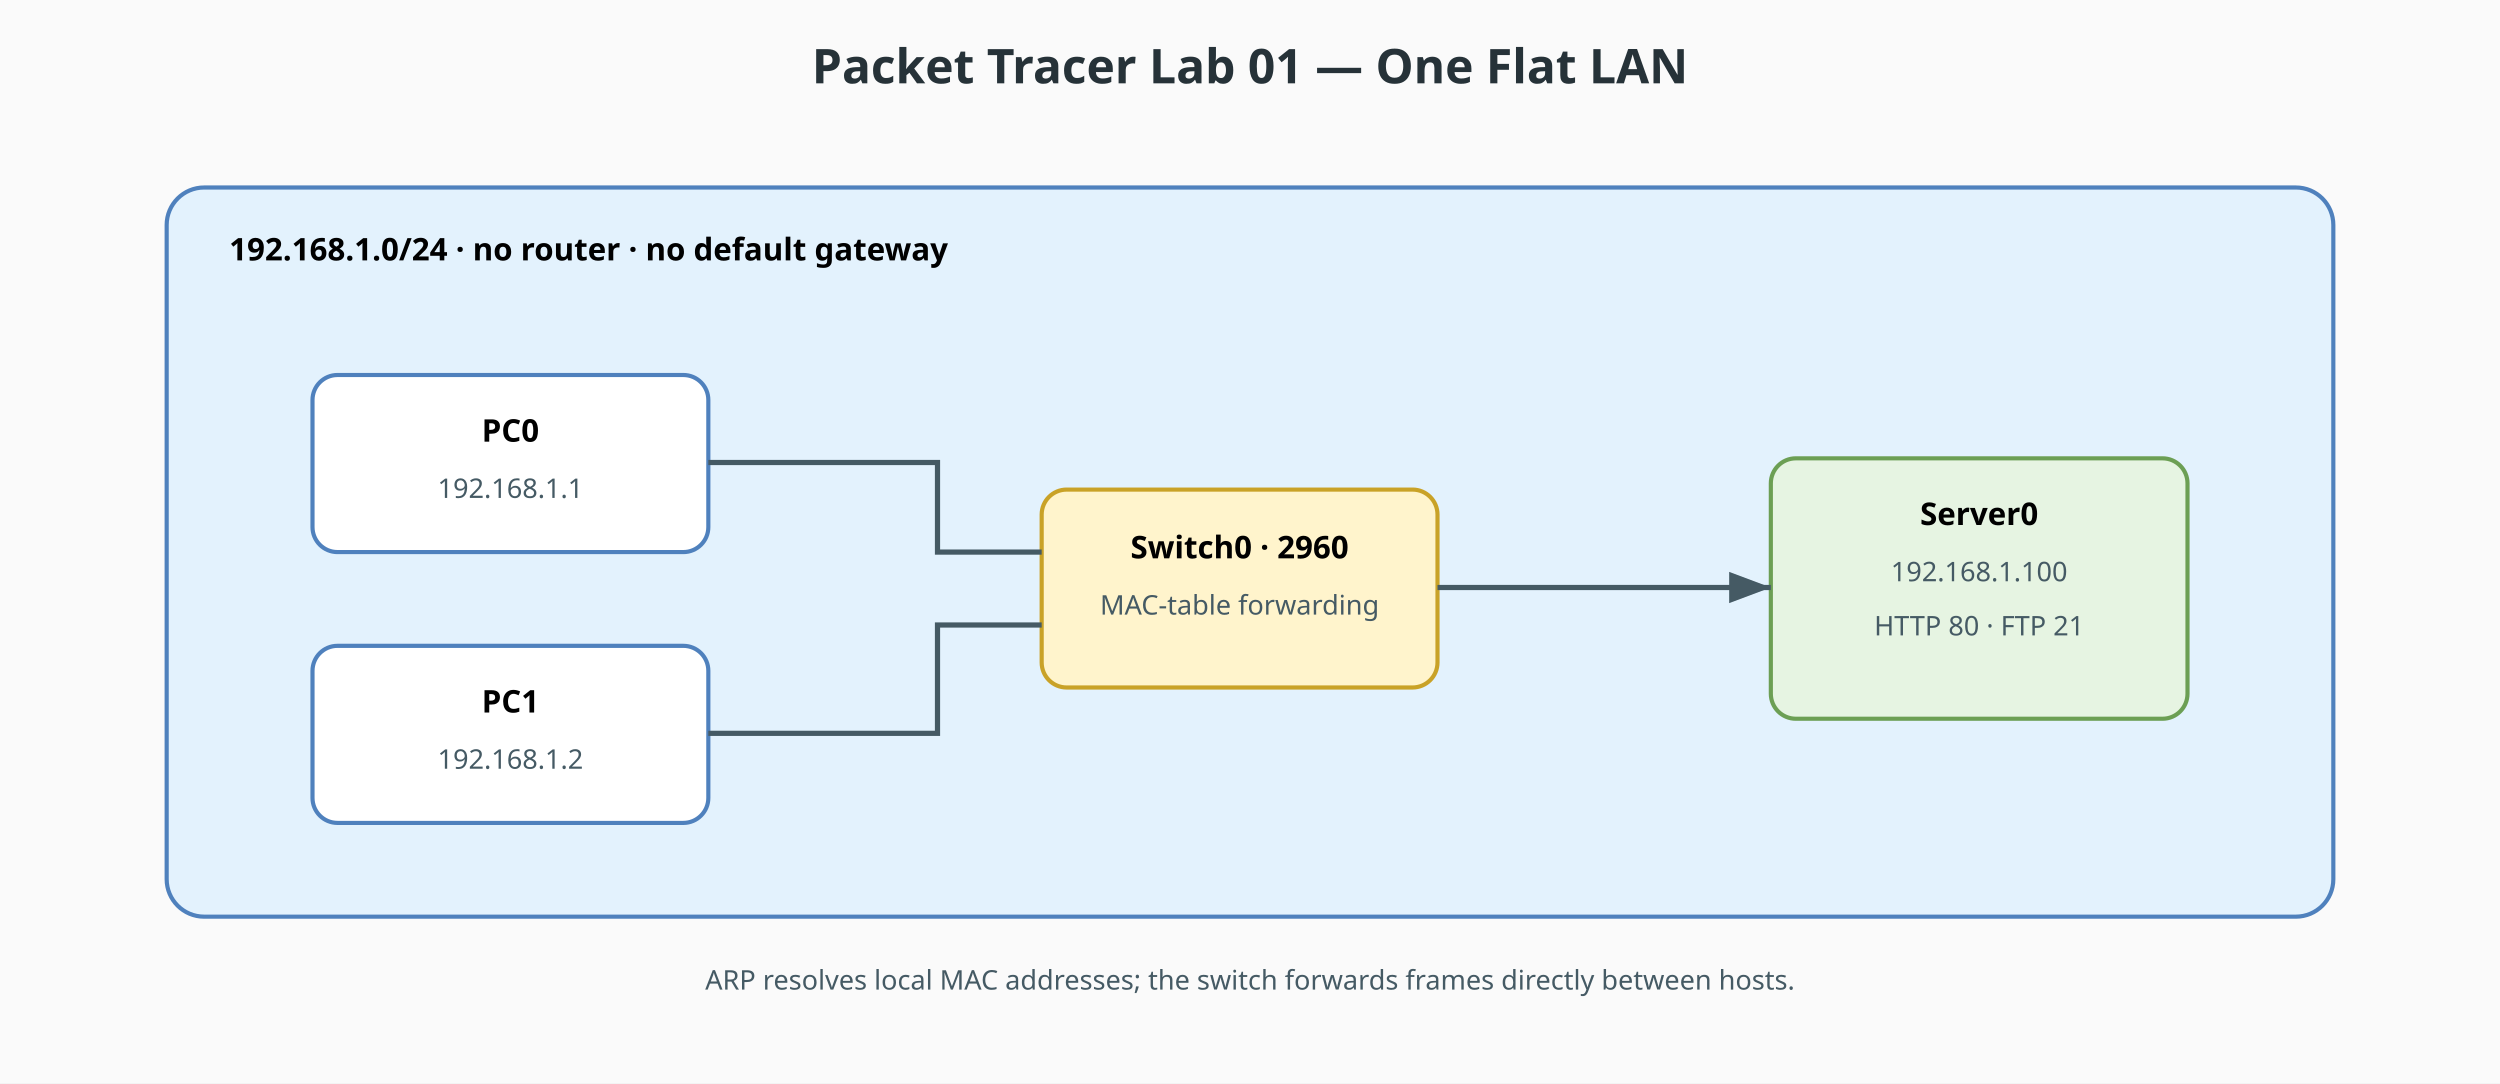
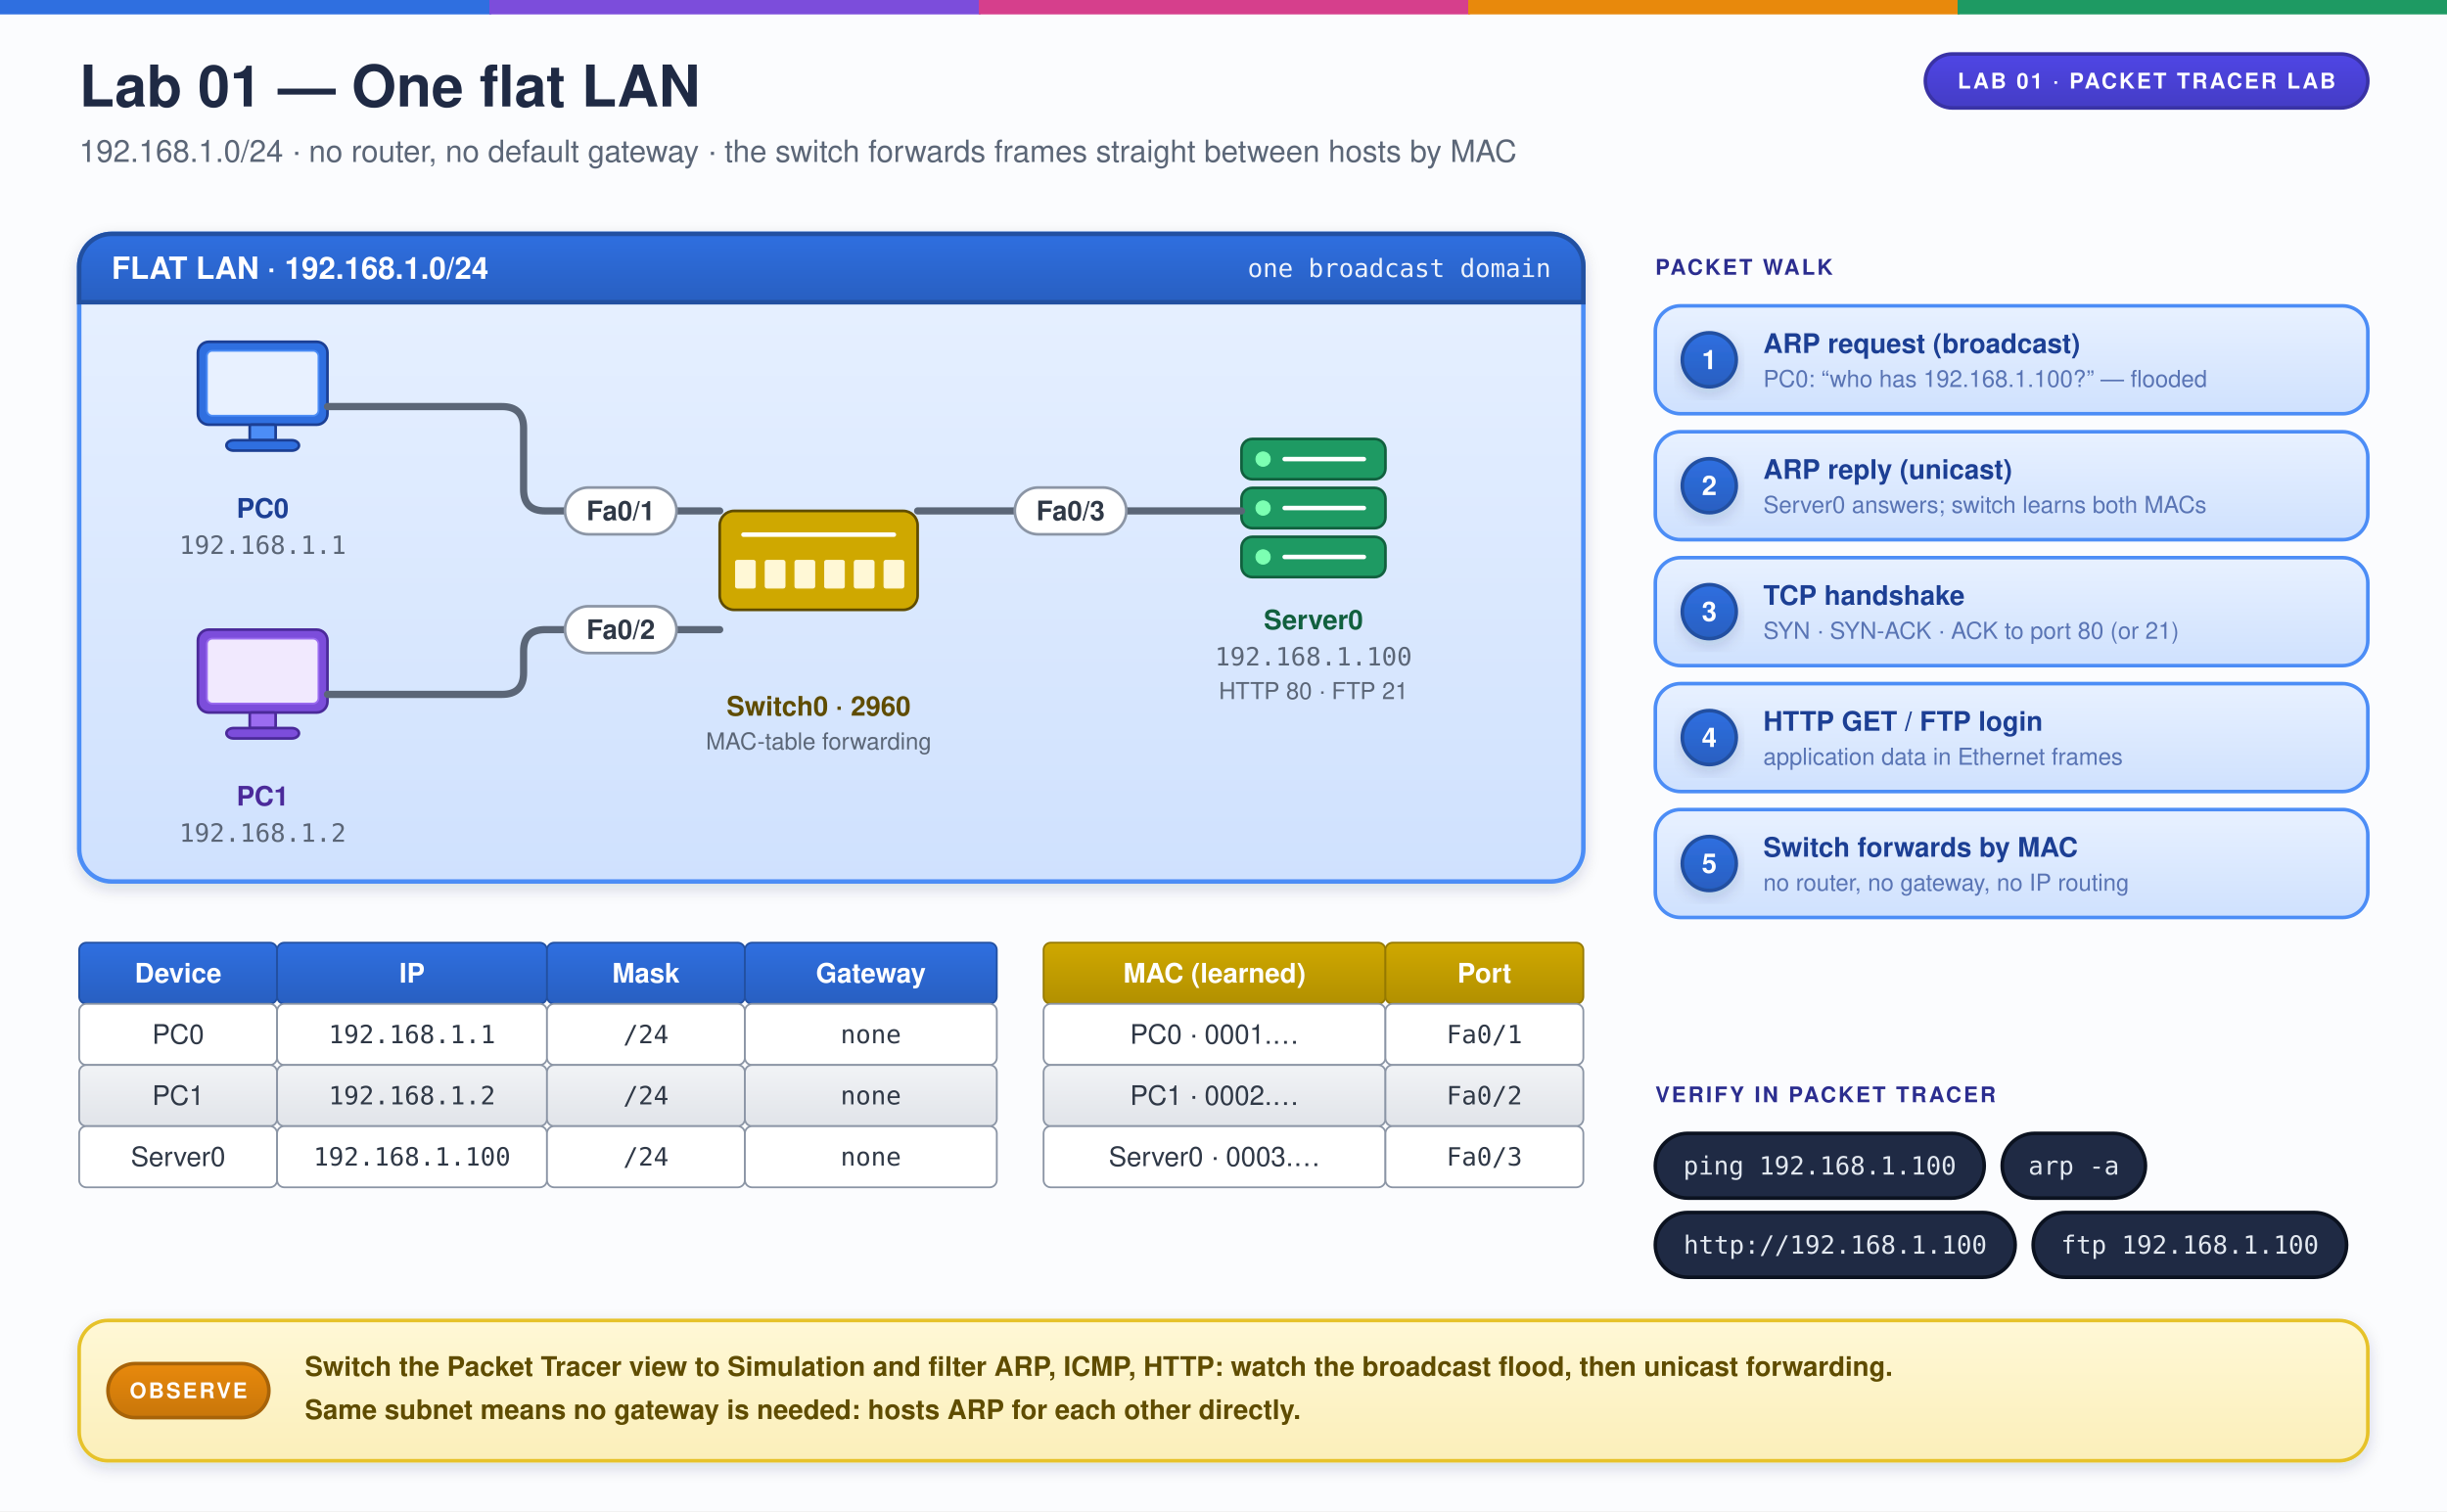
- <svg xmlns="http://www.w3.org/2000/svg" width="1200" height="520" viewBox="0 0 1200 520">
+ <svg xmlns="http://www.w3.org/2000/svg" width="1360" height="840" viewBox="0 0 1360 840" role="img" aria-labelledby="t d">
  <defs>
-     <marker id="a" markerWidth="9" markerHeight="9" refX="8" refY="3" orient="auto">
-       <path d="M0 0v6l8-3z" fill="#455a64" />
-     </marker>
-     <style>.t{font:700 23px system-ui;fill:#263238}.h{font:700 15px system-ui}.p{font:13px system-ui;fill:#455a64}.e{stroke:#455a64;stroke-width:2.5;fill:none;marker-end:url(#a)}</style>
+     <filter id="sh" x="-15%" y="-15%" width="130%" height="140%">
+       <feDropShadow dx="0" dy="3" stdDeviation="4" flood-color="#1B2A4A" flood-opacity="0.16" />
+     </filter>
+     <linearGradient id="g0" x1="0" y1="0" x2="0" y2="1">
+       <stop offset="0" stop-color="#4F46E5" />
+       <stop offset="1" stop-color="#443CC5" />
+     </linearGradient>
+     <linearGradient id="g1" x1="0" y1="0" x2="0" y2="1">
+       <stop offset="0" stop-color="#E8F1FF" />
+       <stop offset="1" stop-color="#CFE1FE" />
+     </linearGradient>
+     <linearGradient id="g2" x1="0" y1="0" x2="0" y2="1">
+       <stop offset="0" stop-color="#2F6FE0" />
+       <stop offset="1" stop-color="#285FC1" />
+     </linearGradient>
+     <linearGradient id="g3" x1="0" y1="0" x2="0" y2="1">
+       <stop offset="0" stop-color="#2F6FE0" />
+       <stop offset="1" stop-color="#2F6FE0" />
+     </linearGradient>
+     <linearGradient id="g4" x1="0" y1="0" x2="0" y2="1">
+       <stop offset="0" stop-color="#E8F1FF" />
+       <stop offset="1" stop-color="#E8F1FF" />
+     </linearGradient>
+     <linearGradient id="g5" x1="0" y1="0" x2="0" y2="1">
+       <stop offset="0" stop-color="#4C8DF6" />
+       <stop offset="1" stop-color="#4C8DF6" />
+     </linearGradient>
+     <linearGradient id="g6" x1="0" y1="0" x2="0" y2="1">
+       <stop offset="0" stop-color="#7C4DDB" />
+       <stop offset="1" stop-color="#7C4DDB" />
+     </linearGradient>
+     <linearGradient id="g7" x1="0" y1="0" x2="0" y2="1">
+       <stop offset="0" stop-color="#F1E9FE" />
+       <stop offset="1" stop-color="#F1E9FE" />
+     </linearGradient>
+     <linearGradient id="g8" x1="0" y1="0" x2="0" y2="1">
+       <stop offset="0" stop-color="#9B6CF0" />
+       <stop offset="1" stop-color="#9B6CF0" />
+     </linearGradient>
+     <linearGradient id="g9" x1="0" y1="0" x2="0" y2="1">
+       <stop offset="0" stop-color="#CFA800" />
+       <stop offset="1" stop-color="#CFA800" />
+     </linearGradient>
+     <linearGradient id="g10" x1="0" y1="0" x2="0" y2="1">
+       <stop offset="0" stop-color="#FFF8D6" />
+       <stop offset="1" stop-color="#FFF8D6" />
+     </linearGradient>
+     <linearGradient id="g11" x1="0" y1="0" x2="0" y2="1">
+       <stop offset="0" stop-color="#1E9A63" />
+       <stop offset="1" stop-color="#1E9A63" />
+     </linearGradient>
+     <linearGradient id="g12" x1="0" y1="0" x2="0" y2="1">
+       <stop offset="0" stop-color="#7CFFB2" />
+       <stop offset="1" stop-color="#7CFFB2" />
+     </linearGradient>
+     <linearGradient id="g13" x1="0" y1="0" x2="0" y2="1">
+       <stop offset="0" stop-color="#FFFFFF" />
+       <stop offset="1" stop-color="#FFFFFF" />
+     </linearGradient>
+     <linearGradient id="g14" x1="0" y1="0" x2="0" y2="1">
+       <stop offset="0" stop-color="#F1F3F6" />
+       <stop offset="1" stop-color="#E1E4E9" />
+     </linearGradient>
+     <linearGradient id="g15" x1="0" y1="0" x2="0" y2="1">
+       <stop offset="0" stop-color="#CFA800" />
+       <stop offset="1" stop-color="#B29000" />
+     </linearGradient>
+     <linearGradient id="g16" x1="0" y1="0" x2="0" y2="1">
+       <stop offset="0" stop-color="#1F2A44" />
+       <stop offset="1" stop-color="#1F2A44" />
+     </linearGradient>
+     <linearGradient id="g17" x1="0" y1="0" x2="0" y2="1">
+       <stop offset="0" stop-color="#FFF8D6" />
+       <stop offset="1" stop-color="#FBEFBA" />
+     </linearGradient>
+     <linearGradient id="g18" x1="0" y1="0" x2="0" y2="1">
+       <stop offset="0" stop-color="#E8890C" />
+       <stop offset="1" stop-color="#C8760A" />
+     </linearGradient>
  </defs>
-   <rect width="1200" height="520" fill="#fafafa" />
-   <text x="600" y="40" text-anchor="middle" class="t">Packet Tracer Lab 01 — One Flat LAN</text>
-   <rect x="80" y="90" width="1040" height="350" rx="18" fill="#e3f2fd" stroke="#4f81bd" stroke-width="2" />
-   <text x="110" y="125" class="h">192.168.1.0/24 · no router · no default gateway</text>
-   <rect x="150" y="180" width="190" height="85" rx="12" fill="#fff" stroke="#4f81bd" stroke-width="2" />
-   <text x="245" y="212" text-anchor="middle" class="h">PC0</text>
-   <text x="245" y="239" text-anchor="middle" class="p">192.168.1.1</text>
-   <rect x="150" y="310" width="190" height="85" rx="12" fill="#fff" stroke="#4f81bd" stroke-width="2" />
-   <text x="245" y="342" text-anchor="middle" class="h">PC1</text>
-   <text x="245" y="369" text-anchor="middle" class="p">192.168.1.2</text>
-   <rect x="500" y="235" width="190" height="95" rx="12" fill="#fff4cc" stroke="#c9a227" stroke-width="2" />
-   <text x="595" y="268" text-anchor="middle" class="h">Switch0 · 2960</text>
-   <text x="595" y="295" text-anchor="middle" class="p">MAC-table forwarding</text>
-   <rect x="850" y="220" width="200" height="125" rx="12" fill="#e6f4e2" stroke="#6c9f54" stroke-width="2" />
-   <text x="950" y="252" text-anchor="middle" class="h">Server0</text>
-   <text x="950" y="279" text-anchor="middle" class="p">192.168.1.100</text>
-   <text x="950" y="305" text-anchor="middle" class="p">HTTP 80 · FTP 21</text>
-   <path d="M340 222H450V265H500M340 352H450V300H500M690 282H850" class="e" />
-   <text x="600" y="475" text-anchor="middle" class="p">ARP resolves local MAC addresses; the switch forwards frames directly between hosts.</text>
+   <rect width="1360" height="840" fill="#FBFCFE" />
+   <rect x="0.0" y="0" width="273.0" height="8" fill="#2F6FE0" />
+   <rect x="272.0" y="0" width="273.0" height="8" fill="#7C4DDB" />
+   <rect x="544.0" y="0" width="273.0" height="8" fill="#D63F8C" />
+   <rect x="816.0" y="0" width="273.0" height="8" fill="#E8890C" />
+   <rect x="1088.0" y="0" width="273.0" height="8" fill="#1E9A63" />
+   <text x="44" y="59.2" text-anchor="start" font-family="system-ui,-apple-system,'Segoe UI',Helvetica,Arial,sans-serif" font-size="32" font-weight="700" fill="#1F2A44">Lab 01 — One flat LAN</text>
+   <text x="44" y="90.0" text-anchor="start" font-family="system-ui,-apple-system,'Segoe UI',Helvetica,Arial,sans-serif" font-size="17" font-weight="400" fill="#5B6677">192.168.1.0/24 · no router, no default gateway · the switch forwards frames straight between hosts by MAC</text>
+   <rect x="1070.08" y="30" width="245.92" height="30" rx="15.0" fill="url(#g0)" stroke="#3932A5" stroke-width="2" />
+   <text x="1193.04" y="49.2" text-anchor="middle" font-family="system-ui,-apple-system,'Segoe UI',Helvetica,Arial,sans-serif" font-size="12" font-weight="700" fill="#FFFFFF" letter-spacing="1.2">LAB 01 · PACKET TRACER LAB</text>
+   <rect x="44" y="130" width="836" height="360" rx="18" fill="url(#g1)" stroke="#4C8DF6" stroke-width="2.5" filter="url(#sh)" />
+   <path d="M44,168 V148 a18,18 0 0 1 18,-18 H862 a18,18 0 0 1 18,18 V168 z" fill="url(#g2)" stroke="#2250A1" stroke-width="2.5" />
+   <text x="62" y="155.0" font-family="system-ui,-apple-system,'Segoe UI',Helvetica,Arial,sans-serif" font-size="17" font-weight="700" fill="#FFFFFF">FLAT LAN · 192.168.1.0/24</text>
+   <text x="862" y="154.0" text-anchor="end" font-family="ui-monospace,SFMono-Regular,Menlo,Consolas,monospace" font-size="14" fill="#FFFFFF" opacity=".92">one broadcast domain</text>
+   <rect x="110" y="190" width="72" height="46.08" rx="6" fill="url(#g3)" stroke="#1C3F94" stroke-width="1.5" />
+   <rect x="115" y="195" width="62" height="36.08" rx="3" fill="url(#g4)" stroke="#4C8DF6" stroke-width="1" />
+   <rect x="138.8" y="236.08" width="14.4" height="8.64" rx="1" fill="url(#g5)" stroke="#1C3F94" stroke-width="1.5" />
+   <rect x="125.84" y="244.72" width="40.32" height="5.76" rx="4" fill="url(#g3)" stroke="#1C3F94" stroke-width="1.5" />
+   <text x="146.0" y="287.8" text-anchor="middle" font-family="system-ui,-apple-system,'Segoe UI',Helvetica,Arial,sans-serif" font-size="15" font-weight="700" fill="#1C3F94">PC0</text>
+   <text x="146.0" y="307.9" text-anchor="middle" font-family="ui-monospace,SFMono-Regular,Menlo,Consolas,monospace" font-size="14" font-weight="500" fill="#5B6677">192.168.1.1</text>
+   <rect x="110" y="350" width="72" height="46.08" rx="6" fill="url(#g6)" stroke="#4B2A9A" stroke-width="1.5" />
+   <rect x="115" y="355" width="62" height="36.08" rx="3" fill="url(#g7)" stroke="#9B6CF0" stroke-width="1" />
+   <rect x="138.8" y="396.08" width="14.4" height="8.64" rx="1" fill="url(#g8)" stroke="#4B2A9A" stroke-width="1.5" />
+   <rect x="125.84" y="404.72" width="40.32" height="5.76" rx="4" fill="url(#g6)" stroke="#4B2A9A" stroke-width="1.5" />
+   <text x="146.0" y="447.8" text-anchor="middle" font-family="system-ui,-apple-system,'Segoe UI',Helvetica,Arial,sans-serif" font-size="15" font-weight="700" fill="#4B2A9A">PC1</text>
+   <text x="146.0" y="467.9" text-anchor="middle" font-family="ui-monospace,SFMono-Regular,Menlo,Consolas,monospace" font-size="14" font-weight="500" fill="#5B6677">192.168.1.2</text>
+   <rect x="400" y="284.0" width="110" height="55.0" rx="8" fill="url(#g9)" stroke="#5F4C00" stroke-width="1.5" />
+   <rect x="408.8" y="311.5" width="11.0" height="15.4" rx="1" fill="url(#g10)" stroke="#FFF8D6" stroke-width="0.5" />
+   <rect x="425.3" y="311.5" width="11.0" height="15.4" rx="1" fill="url(#g10)" stroke="#FFF8D6" stroke-width="0.5" />
+   <rect x="441.8" y="311.5" width="11.0" height="15.4" rx="1" fill="url(#g10)" stroke="#FFF8D6" stroke-width="0.5" />
+   <rect x="458.3" y="311.5" width="11.0" height="15.4" rx="1" fill="url(#g10)" stroke="#FFF8D6" stroke-width="0.5" />
+   <rect x="474.8" y="311.5" width="11.0" height="15.4" rx="1" fill="url(#g10)" stroke="#FFF8D6" stroke-width="0.5" />
+   <rect x="491.3" y="311.5" width="11.0" height="15.4" rx="1" fill="url(#g10)" stroke="#FFF8D6" stroke-width="0.5" />
+   <path d="M413.2,297.2 L496.8,297.2" fill="none" stroke="#FFFFFF" stroke-width="2.5" stroke-linecap="round" stroke-linejoin="round" />
+   <text x="455.0" y="397.8" text-anchor="middle" font-family="system-ui,-apple-system,'Segoe UI',Helvetica,Arial,sans-serif" font-size="15" font-weight="700" fill="#5F4C00">Switch0 · 2960</text>
+   <text x="455.0" y="416.6" text-anchor="middle" font-family="system-ui,-apple-system,'Segoe UI',Helvetica,Arial,sans-serif" font-size="13" font-weight="400" fill="#5B6677">MAC-table forwarding</text>
+   <rect x="690" y="244.0" width="80" height="22.4" rx="6" fill="url(#g11)" stroke="#11603E" stroke-width="1.5" />
+   <ellipse cx="702.0" cy="255.2" rx="4.0" ry="4.0" fill="url(#g12)" stroke="#7CFFB2" stroke-width="0.5" />
+   <path d="M714.0,255.2 L758.0,255.2" fill="none" stroke="#FFFFFF" stroke-width="2.5" stroke-linecap="round" stroke-linejoin="round" />
+   <rect x="690" y="271.2" width="80" height="22.4" rx="6" fill="url(#g11)" stroke="#11603E" stroke-width="1.5" />
+   <ellipse cx="702.0" cy="282.4" rx="4.0" ry="4.0" fill="url(#g12)" stroke="#7CFFB2" stroke-width="0.5" />
+   <path d="M714.0,282.4 L758.0,282.4" fill="none" stroke="#FFFFFF" stroke-width="2.5" stroke-linecap="round" stroke-linejoin="round" />
+   <rect x="690" y="298.4" width="80" height="22.4" rx="6" fill="url(#g11)" stroke="#11603E" stroke-width="1.5" />
+   <ellipse cx="702.0" cy="309.6" rx="4.0" ry="4.0" fill="url(#g12)" stroke="#7CFFB2" stroke-width="0.5" />
+   <path d="M714.0,309.6 L758.0,309.6" fill="none" stroke="#FFFFFF" stroke-width="2.5" stroke-linecap="round" stroke-linejoin="round" />
+   <text x="730.0" y="349.8" text-anchor="middle" font-family="system-ui,-apple-system,'Segoe UI',Helvetica,Arial,sans-serif" font-size="15" font-weight="700" fill="#11603E">Server0</text>
+   <text x="730.0" y="369.9" text-anchor="middle" font-family="ui-monospace,SFMono-Regular,Menlo,Consolas,monospace" font-size="14" font-weight="500" fill="#5B6677">192.168.1.100</text>
+   <text x="730.0" y="388.6" text-anchor="middle" font-family="system-ui,-apple-system,'Segoe UI',Helvetica,Arial,sans-serif" font-size="13" font-weight="400" fill="#5B6677">HTTP 80 · FTP 21</text>
+   <path d="M182.0,226.0 L279.0,226.0 Q291.0,226.0 291.0,238.0 L291.0,272.0 Q291.0,284.0 303.0,284.0 L400.0,284.0" fill="none" stroke="#5B6677" stroke-width="4" stroke-linecap="round" stroke-linejoin="round" />
+   <path d="M182.0,386.0 L279.0,386.0 Q291.0,386.0 291.0,374.0 L291.0,362.0 Q291.0,350.0 303.0,350.0 L400.0,350.0" fill="none" stroke="#5B6677" stroke-width="4" stroke-linecap="round" stroke-linejoin="round" />
+   <path d="M510.0,284.0 L690.0,284.0" fill="none" stroke="#5B6677" stroke-width="4" stroke-linecap="round" stroke-linejoin="round" />
+   <rect x="314.0" y="271.0" width="62" height="26" rx="13.0" fill="url(#g13)" stroke="#8B95A5" stroke-width="1.5" />
+   <text x="345.0" y="289.2" text-anchor="middle" font-family="system-ui,-apple-system,'Segoe UI',Helvetica,Arial,sans-serif" font-size="15" font-weight="700" fill="#2F3846">Fa0/1</text>
+   <rect x="314.0" y="337.0" width="62" height="26" rx="13.0" fill="url(#g13)" stroke="#8B95A5" stroke-width="1.5" />
+   <text x="345.0" y="355.2" text-anchor="middle" font-family="system-ui,-apple-system,'Segoe UI',Helvetica,Arial,sans-serif" font-size="15" font-weight="700" fill="#2F3846">Fa0/2</text>
+   <rect x="564.0" y="271.0" width="62" height="26" rx="13.0" fill="url(#g13)" stroke="#8B95A5" stroke-width="1.5" />
+   <text x="595.0" y="289.2" text-anchor="middle" font-family="system-ui,-apple-system,'Segoe UI',Helvetica,Arial,sans-serif" font-size="15" font-weight="700" fill="#2F3846">Fa0/3</text>
+   <rect x="44" y="524" width="110" height="34" rx="4" fill="url(#g2)" stroke="#2250A1" stroke-width="1" />
+   <text x="99.0" y="546.2" text-anchor="middle" font-family="system-ui,-apple-system,'Segoe UI',Helvetica,Arial,sans-serif" font-size="15" font-weight="700" fill="#FFFFFF">Device</text>
+   <rect x="154" y="524" width="150" height="34" rx="4" fill="url(#g2)" stroke="#2250A1" stroke-width="1" />
+   <text x="229.0" y="546.2" text-anchor="middle" font-family="system-ui,-apple-system,'Segoe UI',Helvetica,Arial,sans-serif" font-size="15" font-weight="700" fill="#FFFFFF">IP</text>
+   <rect x="304" y="524" width="110" height="34" rx="4" fill="url(#g2)" stroke="#2250A1" stroke-width="1" />
+   <text x="359.0" y="546.2" text-anchor="middle" font-family="system-ui,-apple-system,'Segoe UI',Helvetica,Arial,sans-serif" font-size="15" font-weight="700" fill="#FFFFFF">Mask</text>
+   <rect x="414" y="524" width="140" height="34" rx="4" fill="url(#g2)" stroke="#2250A1" stroke-width="1" />
+   <text x="484.0" y="546.2" text-anchor="middle" font-family="system-ui,-apple-system,'Segoe UI',Helvetica,Arial,sans-serif" font-size="15" font-weight="700" fill="#FFFFFF">Gateway</text>
+   <rect x="44" y="558" width="110" height="34" rx="4" fill="url(#g13)" stroke="#8B95A5" stroke-width="1" />
+   <text x="99.0" y="580.2" text-anchor="middle" font-family="system-ui,-apple-system,'Segoe UI',Helvetica,Arial,sans-serif" font-size="15" font-weight="400" fill="#2F3846">PC0</text>
+   <rect x="154" y="558" width="150" height="34" rx="4" fill="url(#g13)" stroke="#8B95A5" stroke-width="1" />
+   <text x="229.0" y="579.9" text-anchor="middle" font-family="ui-monospace,SFMono-Regular,Menlo,Consolas,monospace" font-size="14" font-weight="500" fill="#2F3846">192.168.1.1</text>
+   <rect x="304" y="558" width="110" height="34" rx="4" fill="url(#g13)" stroke="#8B95A5" stroke-width="1" />
+   <text x="359.0" y="579.9" text-anchor="middle" font-family="ui-monospace,SFMono-Regular,Menlo,Consolas,monospace" font-size="14" font-weight="500" fill="#2F3846">/24</text>
+   <rect x="414" y="558" width="140" height="34" rx="4" fill="url(#g13)" stroke="#8B95A5" stroke-width="1" />
+   <text x="484.0" y="579.9" text-anchor="middle" font-family="ui-monospace,SFMono-Regular,Menlo,Consolas,monospace" font-size="14" font-weight="500" fill="#2F3846">none</text>
+   <rect x="44" y="592" width="110" height="34" rx="4" fill="url(#g14)" stroke="#8B95A5" stroke-width="1" />
+   <text x="99.0" y="614.2" text-anchor="middle" font-family="system-ui,-apple-system,'Segoe UI',Helvetica,Arial,sans-serif" font-size="15" font-weight="400" fill="#2F3846">PC1</text>
+   <rect x="154" y="592" width="150" height="34" rx="4" fill="url(#g14)" stroke="#8B95A5" stroke-width="1" />
+   <text x="229.0" y="613.9" text-anchor="middle" font-family="ui-monospace,SFMono-Regular,Menlo,Consolas,monospace" font-size="14" font-weight="500" fill="#2F3846">192.168.1.2</text>
+   <rect x="304" y="592" width="110" height="34" rx="4" fill="url(#g14)" stroke="#8B95A5" stroke-width="1" />
+   <text x="359.0" y="613.9" text-anchor="middle" font-family="ui-monospace,SFMono-Regular,Menlo,Consolas,monospace" font-size="14" font-weight="500" fill="#2F3846">/24</text>
+   <rect x="414" y="592" width="140" height="34" rx="4" fill="url(#g14)" stroke="#8B95A5" stroke-width="1" />
+   <text x="484.0" y="613.9" text-anchor="middle" font-family="ui-monospace,SFMono-Regular,Menlo,Consolas,monospace" font-size="14" font-weight="500" fill="#2F3846">none</text>
+   <rect x="44" y="626" width="110" height="34" rx="4" fill="url(#g13)" stroke="#8B95A5" stroke-width="1" />
+   <text x="99.0" y="648.2" text-anchor="middle" font-family="system-ui,-apple-system,'Segoe UI',Helvetica,Arial,sans-serif" font-size="15" font-weight="400" fill="#2F3846">Server0</text>
+   <rect x="154" y="626" width="150" height="34" rx="4" fill="url(#g13)" stroke="#8B95A5" stroke-width="1" />
+   <text x="229.0" y="647.9" text-anchor="middle" font-family="ui-monospace,SFMono-Regular,Menlo,Consolas,monospace" font-size="14" font-weight="500" fill="#2F3846">192.168.1.100</text>
+   <rect x="304" y="626" width="110" height="34" rx="4" fill="url(#g13)" stroke="#8B95A5" stroke-width="1" />
+   <text x="359.0" y="647.9" text-anchor="middle" font-family="ui-monospace,SFMono-Regular,Menlo,Consolas,monospace" font-size="14" font-weight="500" fill="#2F3846">/24</text>
+   <rect x="414" y="626" width="140" height="34" rx="4" fill="url(#g13)" stroke="#8B95A5" stroke-width="1" />
+   <text x="484.0" y="647.9" text-anchor="middle" font-family="ui-monospace,SFMono-Regular,Menlo,Consolas,monospace" font-size="14" font-weight="500" fill="#2F3846">none</text>
+   <rect x="580" y="524" width="190" height="34" rx="4" fill="url(#g15)" stroke="#957900" stroke-width="1" />
+   <text x="675.0" y="546.2" text-anchor="middle" font-family="system-ui,-apple-system,'Segoe UI',Helvetica,Arial,sans-serif" font-size="15" font-weight="700" fill="#FFFFFF">MAC (learned)</text>
+   <rect x="770" y="524" width="110" height="34" rx="4" fill="url(#g15)" stroke="#957900" stroke-width="1" />
+   <text x="825.0" y="546.2" text-anchor="middle" font-family="system-ui,-apple-system,'Segoe UI',Helvetica,Arial,sans-serif" font-size="15" font-weight="700" fill="#FFFFFF">Port</text>
+   <rect x="580" y="558" width="190" height="34" rx="4" fill="url(#g13)" stroke="#8B95A5" stroke-width="1" />
+   <text x="675.0" y="580.2" text-anchor="middle" font-family="system-ui,-apple-system,'Segoe UI',Helvetica,Arial,sans-serif" font-size="15" font-weight="400" fill="#2F3846">PC0 · 0001.…</text>
+   <rect x="770" y="558" width="110" height="34" rx="4" fill="url(#g13)" stroke="#8B95A5" stroke-width="1" />
+   <text x="825.0" y="579.9" text-anchor="middle" font-family="ui-monospace,SFMono-Regular,Menlo,Consolas,monospace" font-size="14" font-weight="500" fill="#2F3846">Fa0/1</text>
+   <rect x="580" y="592" width="190" height="34" rx="4" fill="url(#g14)" stroke="#8B95A5" stroke-width="1" />
+   <text x="675.0" y="614.2" text-anchor="middle" font-family="system-ui,-apple-system,'Segoe UI',Helvetica,Arial,sans-serif" font-size="15" font-weight="400" fill="#2F3846">PC1 · 0002.…</text>
+   <rect x="770" y="592" width="110" height="34" rx="4" fill="url(#g14)" stroke="#8B95A5" stroke-width="1" />
+   <text x="825.0" y="613.9" text-anchor="middle" font-family="ui-monospace,SFMono-Regular,Menlo,Consolas,monospace" font-size="14" font-weight="500" fill="#2F3846">Fa0/2</text>
+   <rect x="580" y="626" width="190" height="34" rx="4" fill="url(#g13)" stroke="#8B95A5" stroke-width="1" />
+   <text x="675.0" y="648.2" text-anchor="middle" font-family="system-ui,-apple-system,'Segoe UI',Helvetica,Arial,sans-serif" font-size="15" font-weight="400" fill="#2F3846">Server0 · 0003.…</text>
+   <rect x="770" y="626" width="110" height="34" rx="4" fill="url(#g13)" stroke="#8B95A5" stroke-width="1" />
+   <text x="825.0" y="647.9" text-anchor="middle" font-family="ui-monospace,SFMono-Regular,Menlo,Consolas,monospace" font-size="14" font-weight="500" fill="#2F3846">Fa0/3</text>
+   <text x="920" y="152.7" text-anchor="start" font-family="system-ui,-apple-system,'Segoe UI',Helvetica,Arial,sans-serif" font-size="12" font-weight="700" fill="#2B2D8F" letter-spacing="1.2">PACKET WALK</text>
+   <rect x="920" y="170" width="396" height="60" rx="14" fill="url(#g1)" stroke="#4C8DF6" stroke-width="2" />
+   <text x="980" y="196.2" text-anchor="start" font-family="system-ui,-apple-system,'Segoe UI',Helvetica,Arial,sans-serif" font-size="15" font-weight="700" fill="#1C3F94">ARP request (broadcast)</text>
+   <text x="980" y="215.1" text-anchor="start" font-family="system-ui,-apple-system,'Segoe UI',Helvetica,Arial,sans-serif" font-size="13" font-weight="400" fill="#5974B4">PC0: “who has 192.168.1.100?” — flooded</text>
+   <ellipse cx="950.0" cy="200.0" rx="15.0" ry="15.0" fill="url(#g2)" stroke="#2250A1" stroke-width="2" filter="url(#sh)" />
+   <text x="950.0" y="205.2" text-anchor="middle" font-family="system-ui,-apple-system,'Segoe UI',Helvetica,Arial,sans-serif" font-size="15" font-weight="700" fill="#FFFFFF">1</text>
+   <rect x="920" y="240" width="396" height="60" rx="14" fill="url(#g1)" stroke="#4C8DF6" stroke-width="2" />
+   <text x="980" y="266.2" text-anchor="start" font-family="system-ui,-apple-system,'Segoe UI',Helvetica,Arial,sans-serif" font-size="15" font-weight="700" fill="#1C3F94">ARP reply (unicast)</text>
+   <text x="980" y="285.1" text-anchor="start" font-family="system-ui,-apple-system,'Segoe UI',Helvetica,Arial,sans-serif" font-size="13" font-weight="400" fill="#5974B4">Server0 answers; switch learns both MACs</text>
+   <ellipse cx="950.0" cy="270.0" rx="15.0" ry="15.0" fill="url(#g2)" stroke="#2250A1" stroke-width="2" filter="url(#sh)" />
+   <text x="950.0" y="275.2" text-anchor="middle" font-family="system-ui,-apple-system,'Segoe UI',Helvetica,Arial,sans-serif" font-size="15" font-weight="700" fill="#FFFFFF">2</text>
+   <rect x="920" y="310" width="396" height="60" rx="14" fill="url(#g1)" stroke="#4C8DF6" stroke-width="2" />
+   <text x="980" y="336.2" text-anchor="start" font-family="system-ui,-apple-system,'Segoe UI',Helvetica,Arial,sans-serif" font-size="15" font-weight="700" fill="#1C3F94">TCP handshake</text>
+   <text x="980" y="355.1" text-anchor="start" font-family="system-ui,-apple-system,'Segoe UI',Helvetica,Arial,sans-serif" font-size="13" font-weight="400" fill="#5974B4">SYN · SYN-ACK · ACK to port 80 (or 21)</text>
+   <ellipse cx="950.0" cy="340.0" rx="15.0" ry="15.0" fill="url(#g2)" stroke="#2250A1" stroke-width="2" filter="url(#sh)" />
+   <text x="950.0" y="345.2" text-anchor="middle" font-family="system-ui,-apple-system,'Segoe UI',Helvetica,Arial,sans-serif" font-size="15" font-weight="700" fill="#FFFFFF">3</text>
+   <rect x="920" y="380" width="396" height="60" rx="14" fill="url(#g1)" stroke="#4C8DF6" stroke-width="2" />
+   <text x="980" y="406.2" text-anchor="start" font-family="system-ui,-apple-system,'Segoe UI',Helvetica,Arial,sans-serif" font-size="15" font-weight="700" fill="#1C3F94">HTTP GET / FTP login</text>
+   <text x="980" y="425.1" text-anchor="start" font-family="system-ui,-apple-system,'Segoe UI',Helvetica,Arial,sans-serif" font-size="13" font-weight="400" fill="#5974B4">application data in Ethernet frames</text>
+   <ellipse cx="950.0" cy="410.0" rx="15.0" ry="15.0" fill="url(#g2)" stroke="#2250A1" stroke-width="2" filter="url(#sh)" />
+   <text x="950.0" y="415.2" text-anchor="middle" font-family="system-ui,-apple-system,'Segoe UI',Helvetica,Arial,sans-serif" font-size="15" font-weight="700" fill="#FFFFFF">4</text>
+   <rect x="920" y="450" width="396" height="60" rx="14" fill="url(#g1)" stroke="#4C8DF6" stroke-width="2" />
+   <text x="980" y="476.2" text-anchor="start" font-family="system-ui,-apple-system,'Segoe UI',Helvetica,Arial,sans-serif" font-size="15" font-weight="700" fill="#1C3F94">Switch forwards by MAC</text>
+   <text x="980" y="495.1" text-anchor="start" font-family="system-ui,-apple-system,'Segoe UI',Helvetica,Arial,sans-serif" font-size="13" font-weight="400" fill="#5974B4">no router, no gateway, no IP routing</text>
+   <ellipse cx="950.0" cy="480.0" rx="15.0" ry="15.0" fill="url(#g2)" stroke="#2250A1" stroke-width="2" filter="url(#sh)" />
+   <text x="950.0" y="485.2" text-anchor="middle" font-family="system-ui,-apple-system,'Segoe UI',Helvetica,Arial,sans-serif" font-size="15" font-weight="700" fill="#FFFFFF">5</text>
+   <text x="920" y="612.7" text-anchor="start" font-family="system-ui,-apple-system,'Segoe UI',Helvetica,Arial,sans-serif" font-size="12" font-weight="700" fill="#2B2D8F" letter-spacing="1.2">VERIFY IN PACKET TRACER</text>
+   <rect x="920" y="630" width="182.8" height="36" rx="18.0" fill="url(#g16)" stroke="#0B1220" stroke-width="2" />
+   <text x="1011.4" y="652.9" text-anchor="middle" font-family="ui-monospace,SFMono-Regular,Menlo,Consolas,monospace" font-size="14" font-weight="500" fill="#E2E8F0">ping 192.168.1.100</text>
+   <rect x="1112.8" y="630" width="79.6" height="36" rx="18.0" fill="url(#g16)" stroke="#0B1220" stroke-width="2" />
+   <text x="1152.6" y="652.9" text-anchor="middle" font-family="ui-monospace,SFMono-Regular,Menlo,Consolas,monospace" font-size="14" font-weight="500" fill="#E2E8F0">arp -a</text>
+   <rect x="920" y="674" width="200.0" height="36" rx="18.0" fill="url(#g16)" stroke="#0B1220" stroke-width="2" />
+   <text x="1020.0" y="696.9" text-anchor="middle" font-family="ui-monospace,SFMono-Regular,Menlo,Consolas,monospace" font-size="14" font-weight="500" fill="#E2E8F0">http://192.168.1.100</text>
+   <rect x="1130.0" y="674" width="174.2" height="36" rx="18.0" fill="url(#g16)" stroke="#0B1220" stroke-width="2" />
+   <text x="1217.1" y="696.9" text-anchor="middle" font-family="ui-monospace,SFMono-Regular,Menlo,Consolas,monospace" font-size="14" font-weight="500" fill="#E2E8F0">ftp 192.168.1.100</text>
+   <rect x="44" y="734" width="1272" height="78" rx="16" fill="url(#g17)" stroke="#E6C229" stroke-width="2" filter="url(#sh)" />
+   <rect x="60" y="758.0" width="89.44" height="30" rx="15.0" fill="url(#g18)" stroke="#A76309" stroke-width="2" />
+   <text x="104.72" y="777.2" text-anchor="middle" font-family="system-ui,-apple-system,'Segoe UI',Helvetica,Arial,sans-serif" font-size="12" font-weight="700" fill="#FFFFFF" letter-spacing="1.2">OBSERVE</text>
+   <text x="169.44" y="764.8" text-anchor="start" font-family="system-ui,-apple-system,'Segoe UI',Helvetica,Arial,sans-serif" font-size="15" font-weight="700" fill="#5F4C00">Switch the Packet Tracer view to Simulation and filter ARP, ICMP, HTTP: watch the broadcast flood, then unicast forwarding.</text>
+   <text x="169.44" y="788.8" text-anchor="start" font-family="system-ui,-apple-system,'Segoe UI',Helvetica,Arial,sans-serif" font-size="15" font-weight="700" fill="#5F4C00">Same subnet means no gateway is needed: hosts ARP for each other directly.</text>
</svg>
